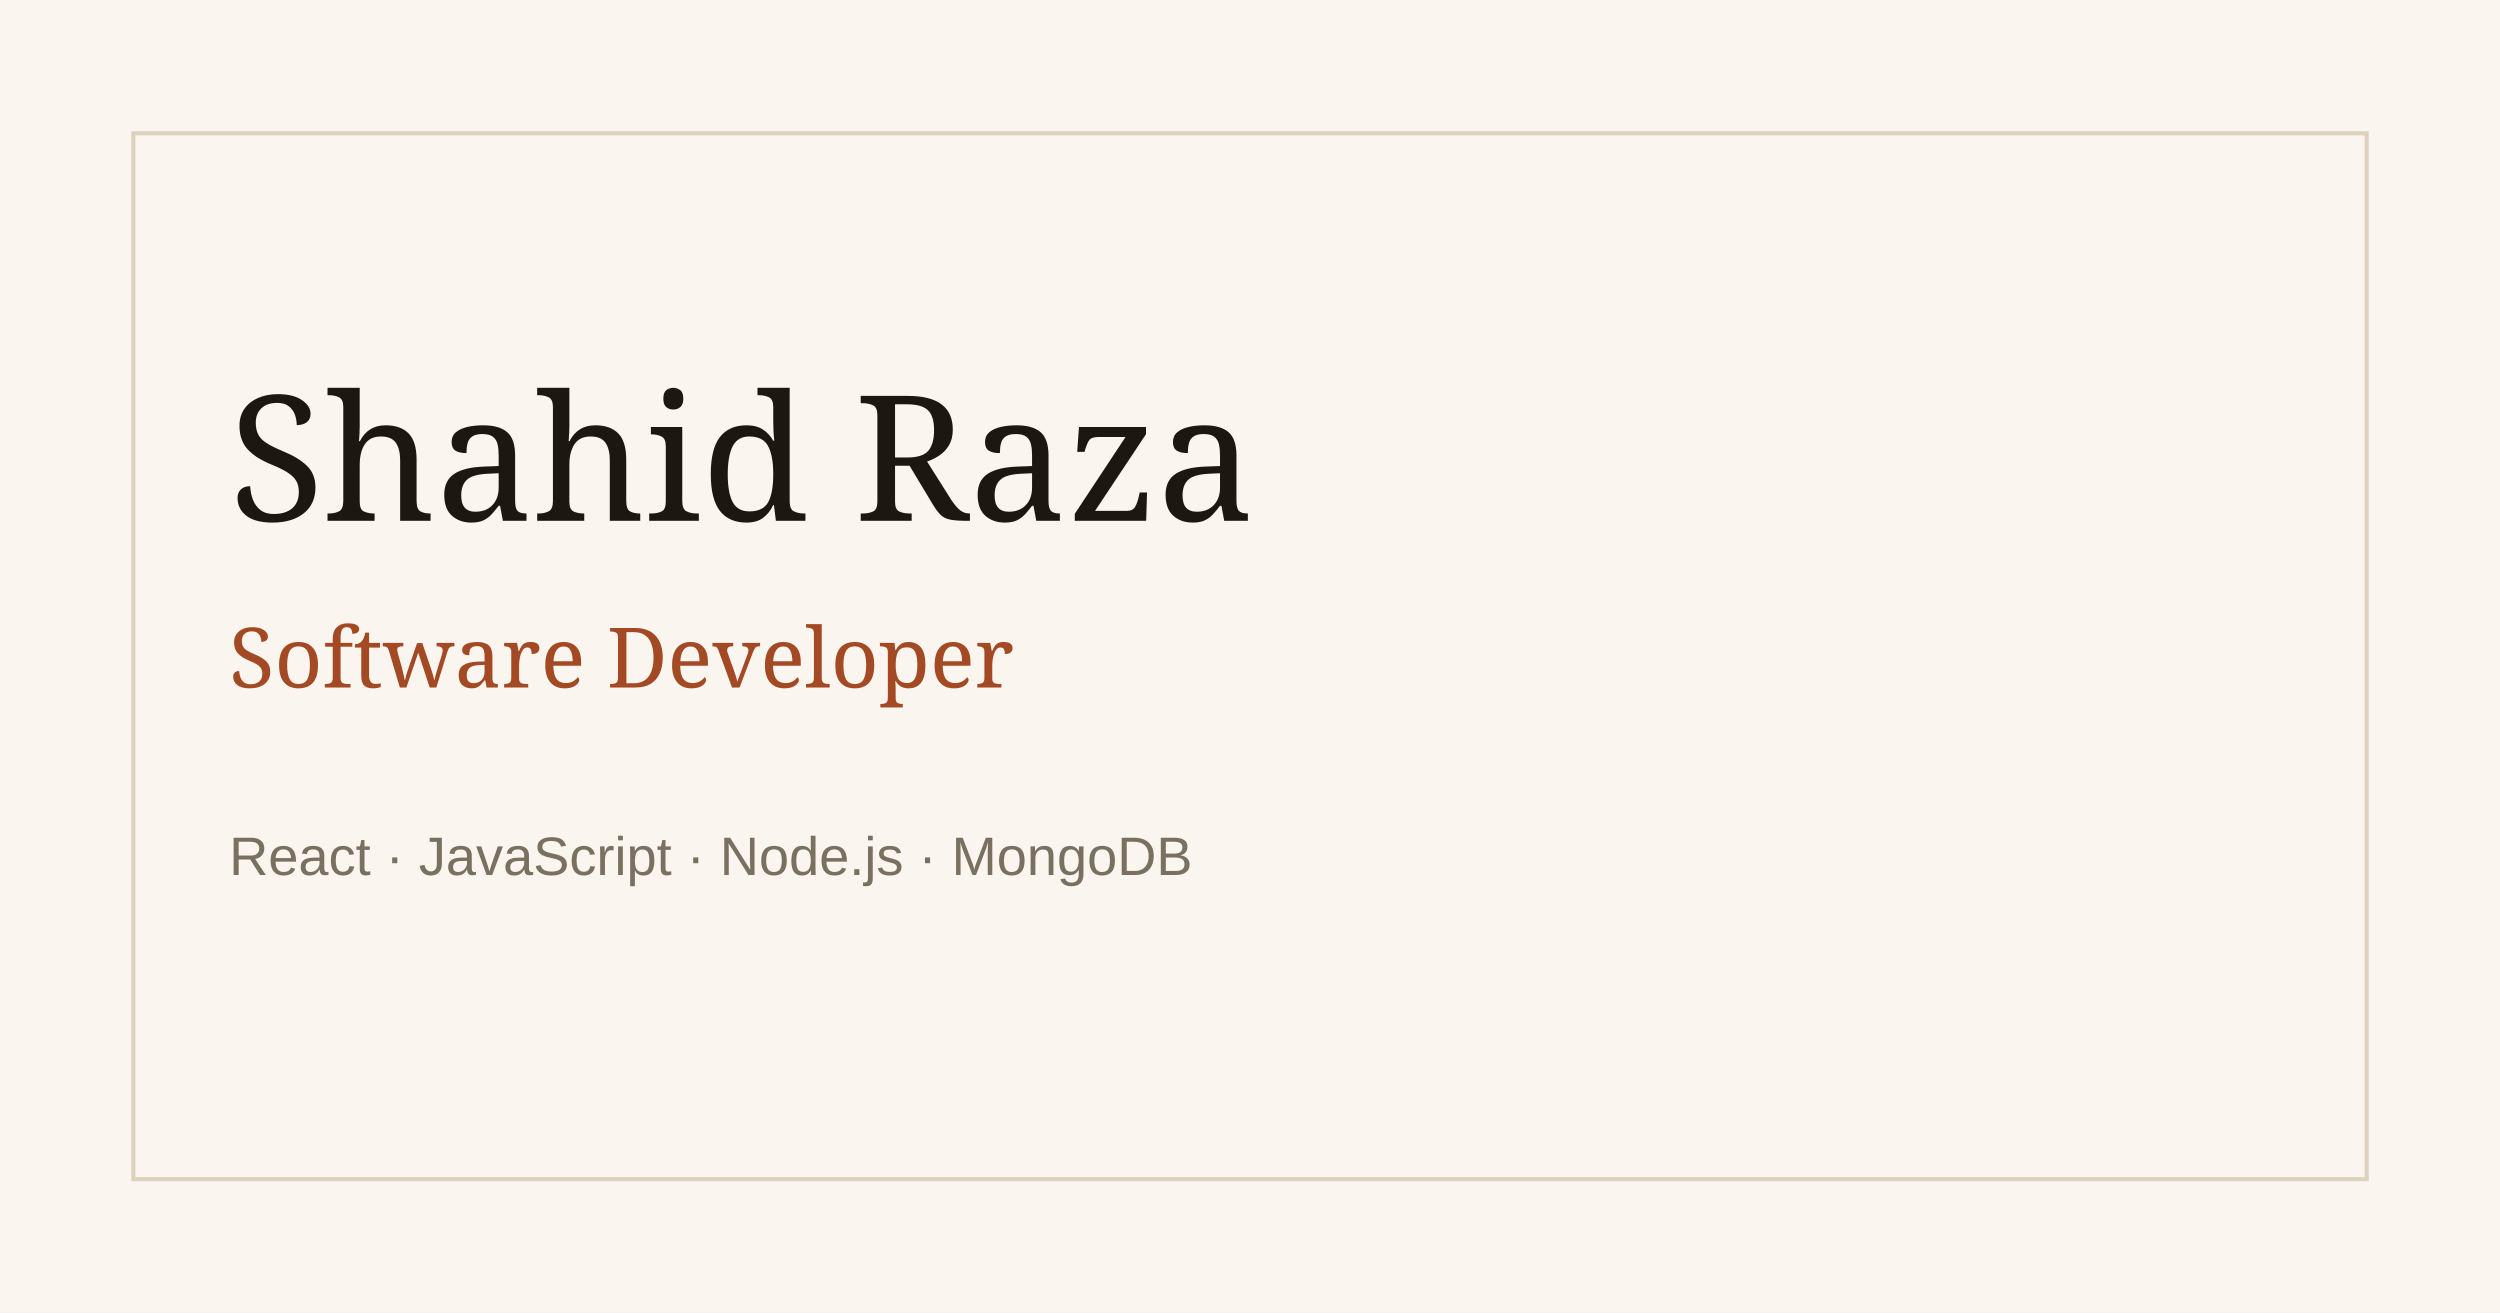
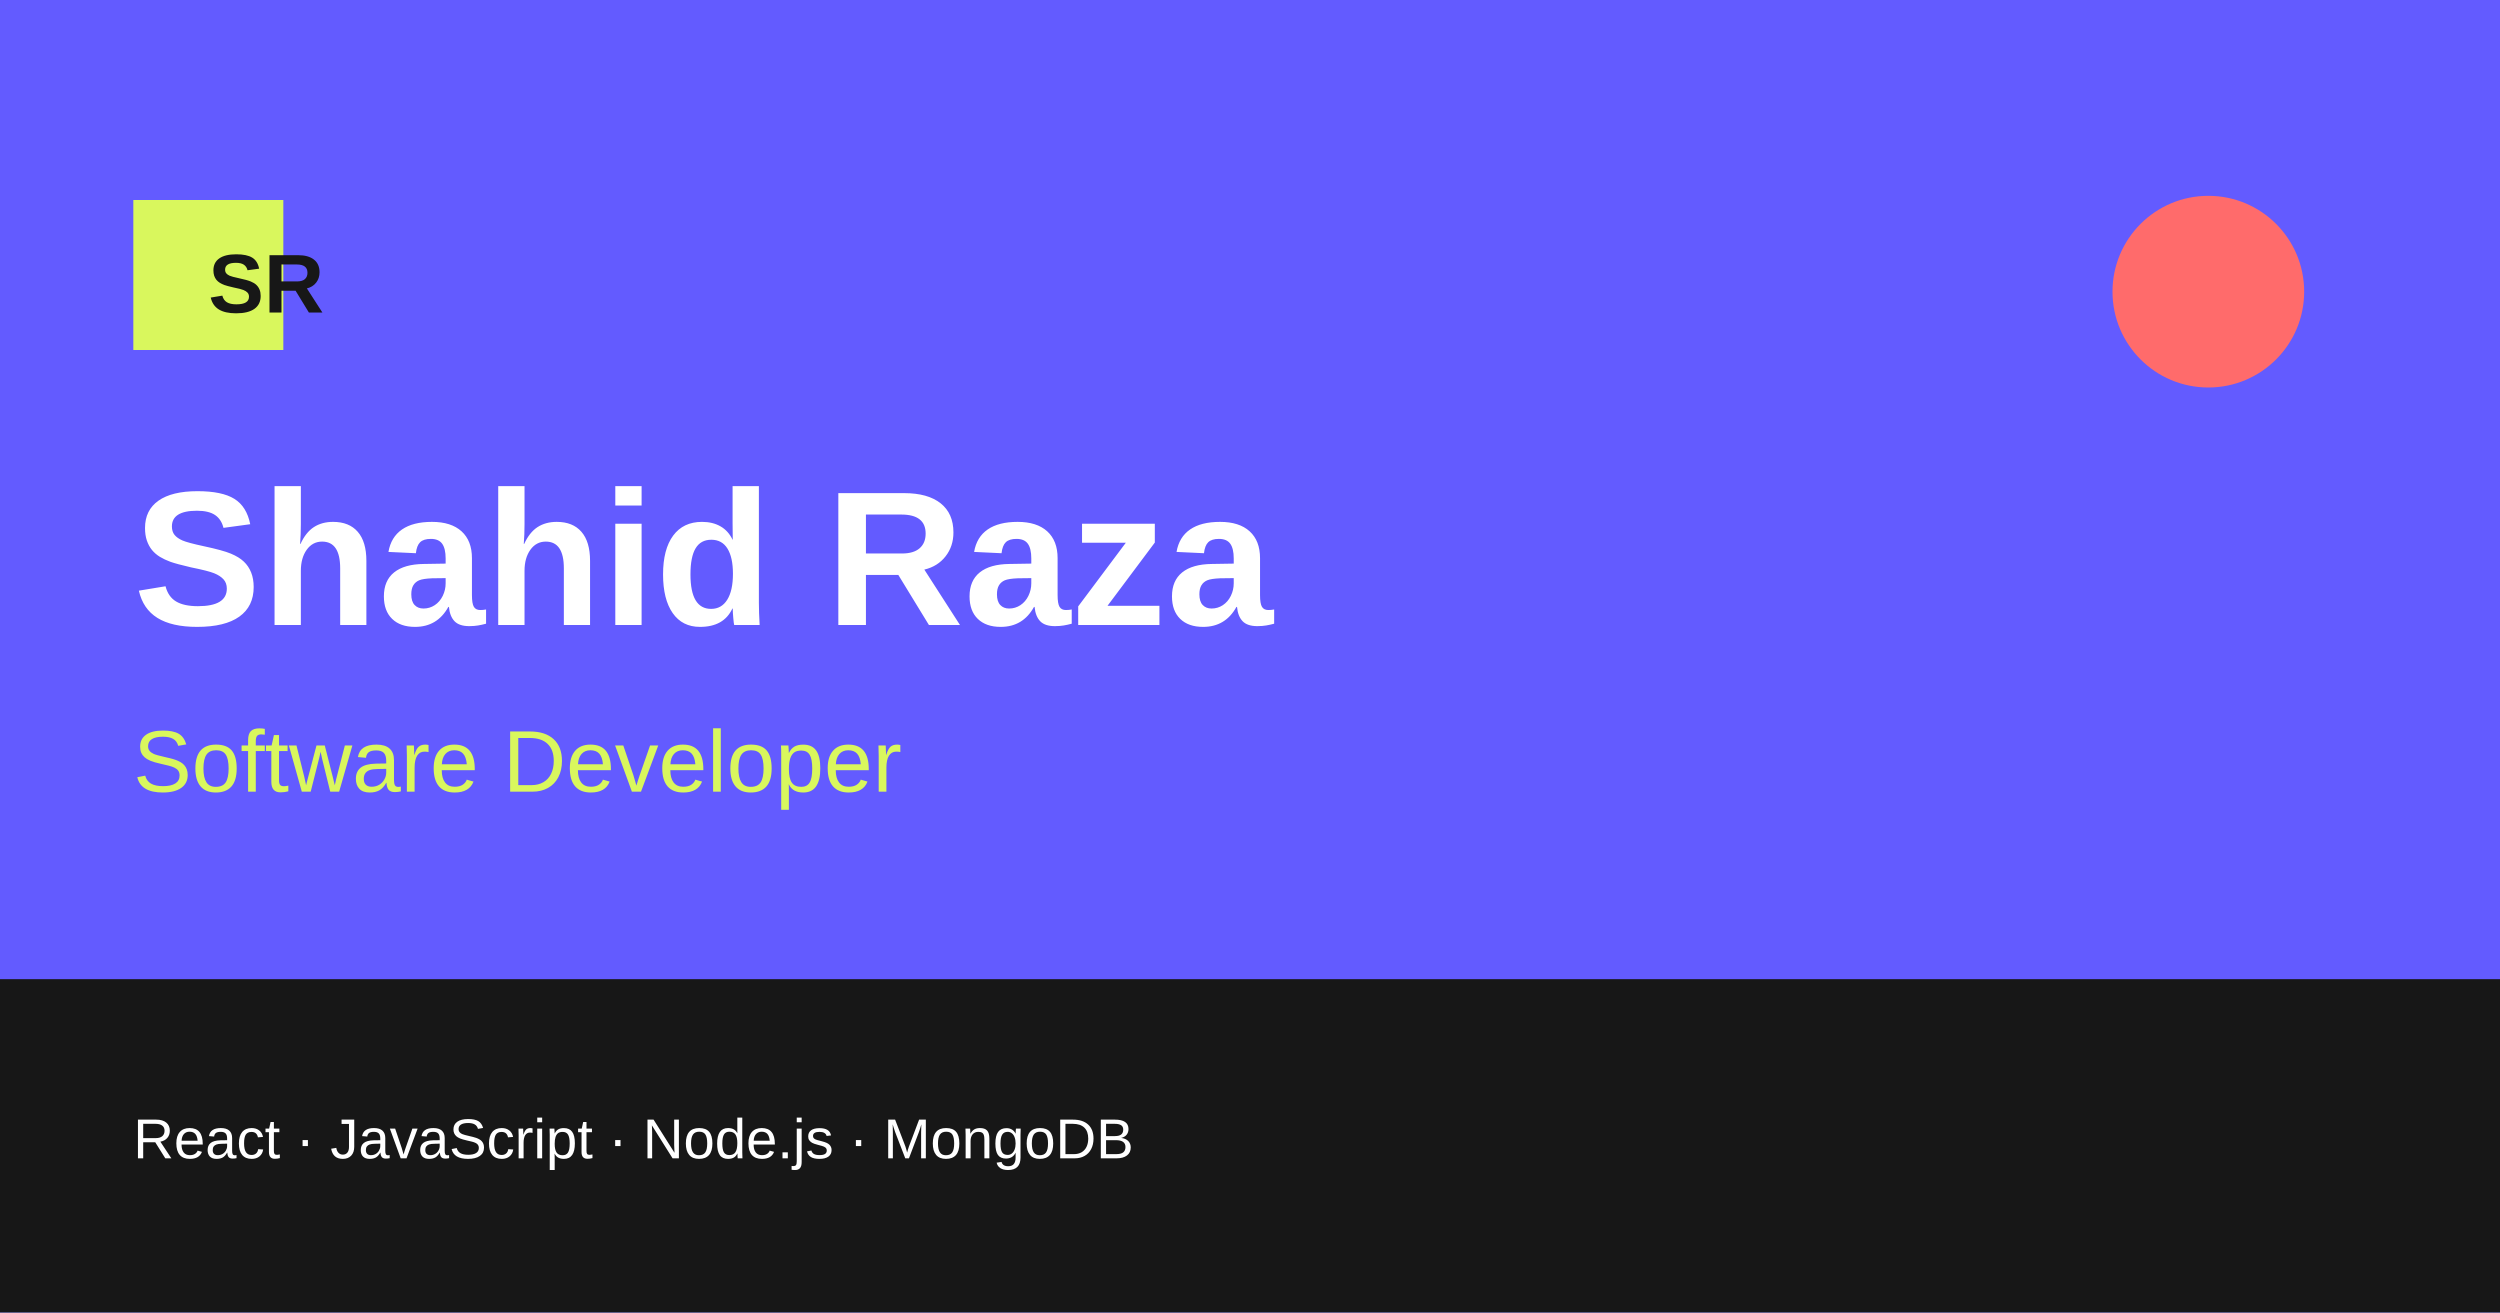
<svg xmlns="http://www.w3.org/2000/svg" width="1200" height="630" viewBox="0 0 1200 630">
-   <rect width="1200" height="630" fill="#FAF6EF" />
-   <rect x="64" y="64" width="1072" height="502" fill="none" stroke="#DED2BE" stroke-width="2" />
-   <text x="110" y="250" font-family="Georgia, serif" font-size="84" fill="#1C1710">Shahid Raza</text>
-   <text x="110" y="330" font-family="Georgia, serif" font-size="40" fill="#A34A24">Software Developer</text>
-   <text x="110" y="420" font-family="Arial, sans-serif" font-size="26" fill="#7A7060">React · JavaScript · Node.js · MongoDB</text>
+   <rect width="1200" height="630" fill="#635BFF" />
+   <rect x="0" y="470" width="1200" height="160" fill="#171717" />
+   <rect x="64" y="96" width="72" height="72" fill="#D9F75D" />
+   <text x="100" y="150" font-family="Arial, sans-serif" font-weight="700" font-size="40" fill="#171717">SR</text>
+   <text x="64" y="300" font-family="Arial, sans-serif" font-weight="700" font-size="92" fill="#FFFFFF">Shahid Raza</text>
+   <text x="64" y="380" font-family="Arial, sans-serif" font-size="42" fill="#D9F75D">Software Developer</text>
+   <text x="64" y="556" font-family="Arial, sans-serif" font-size="27" fill="#FFFFFF">React · JavaScript · Node.js · MongoDB</text>
+   <circle cx="1060" cy="140" r="46" fill="#FF6B6B" />
</svg>
